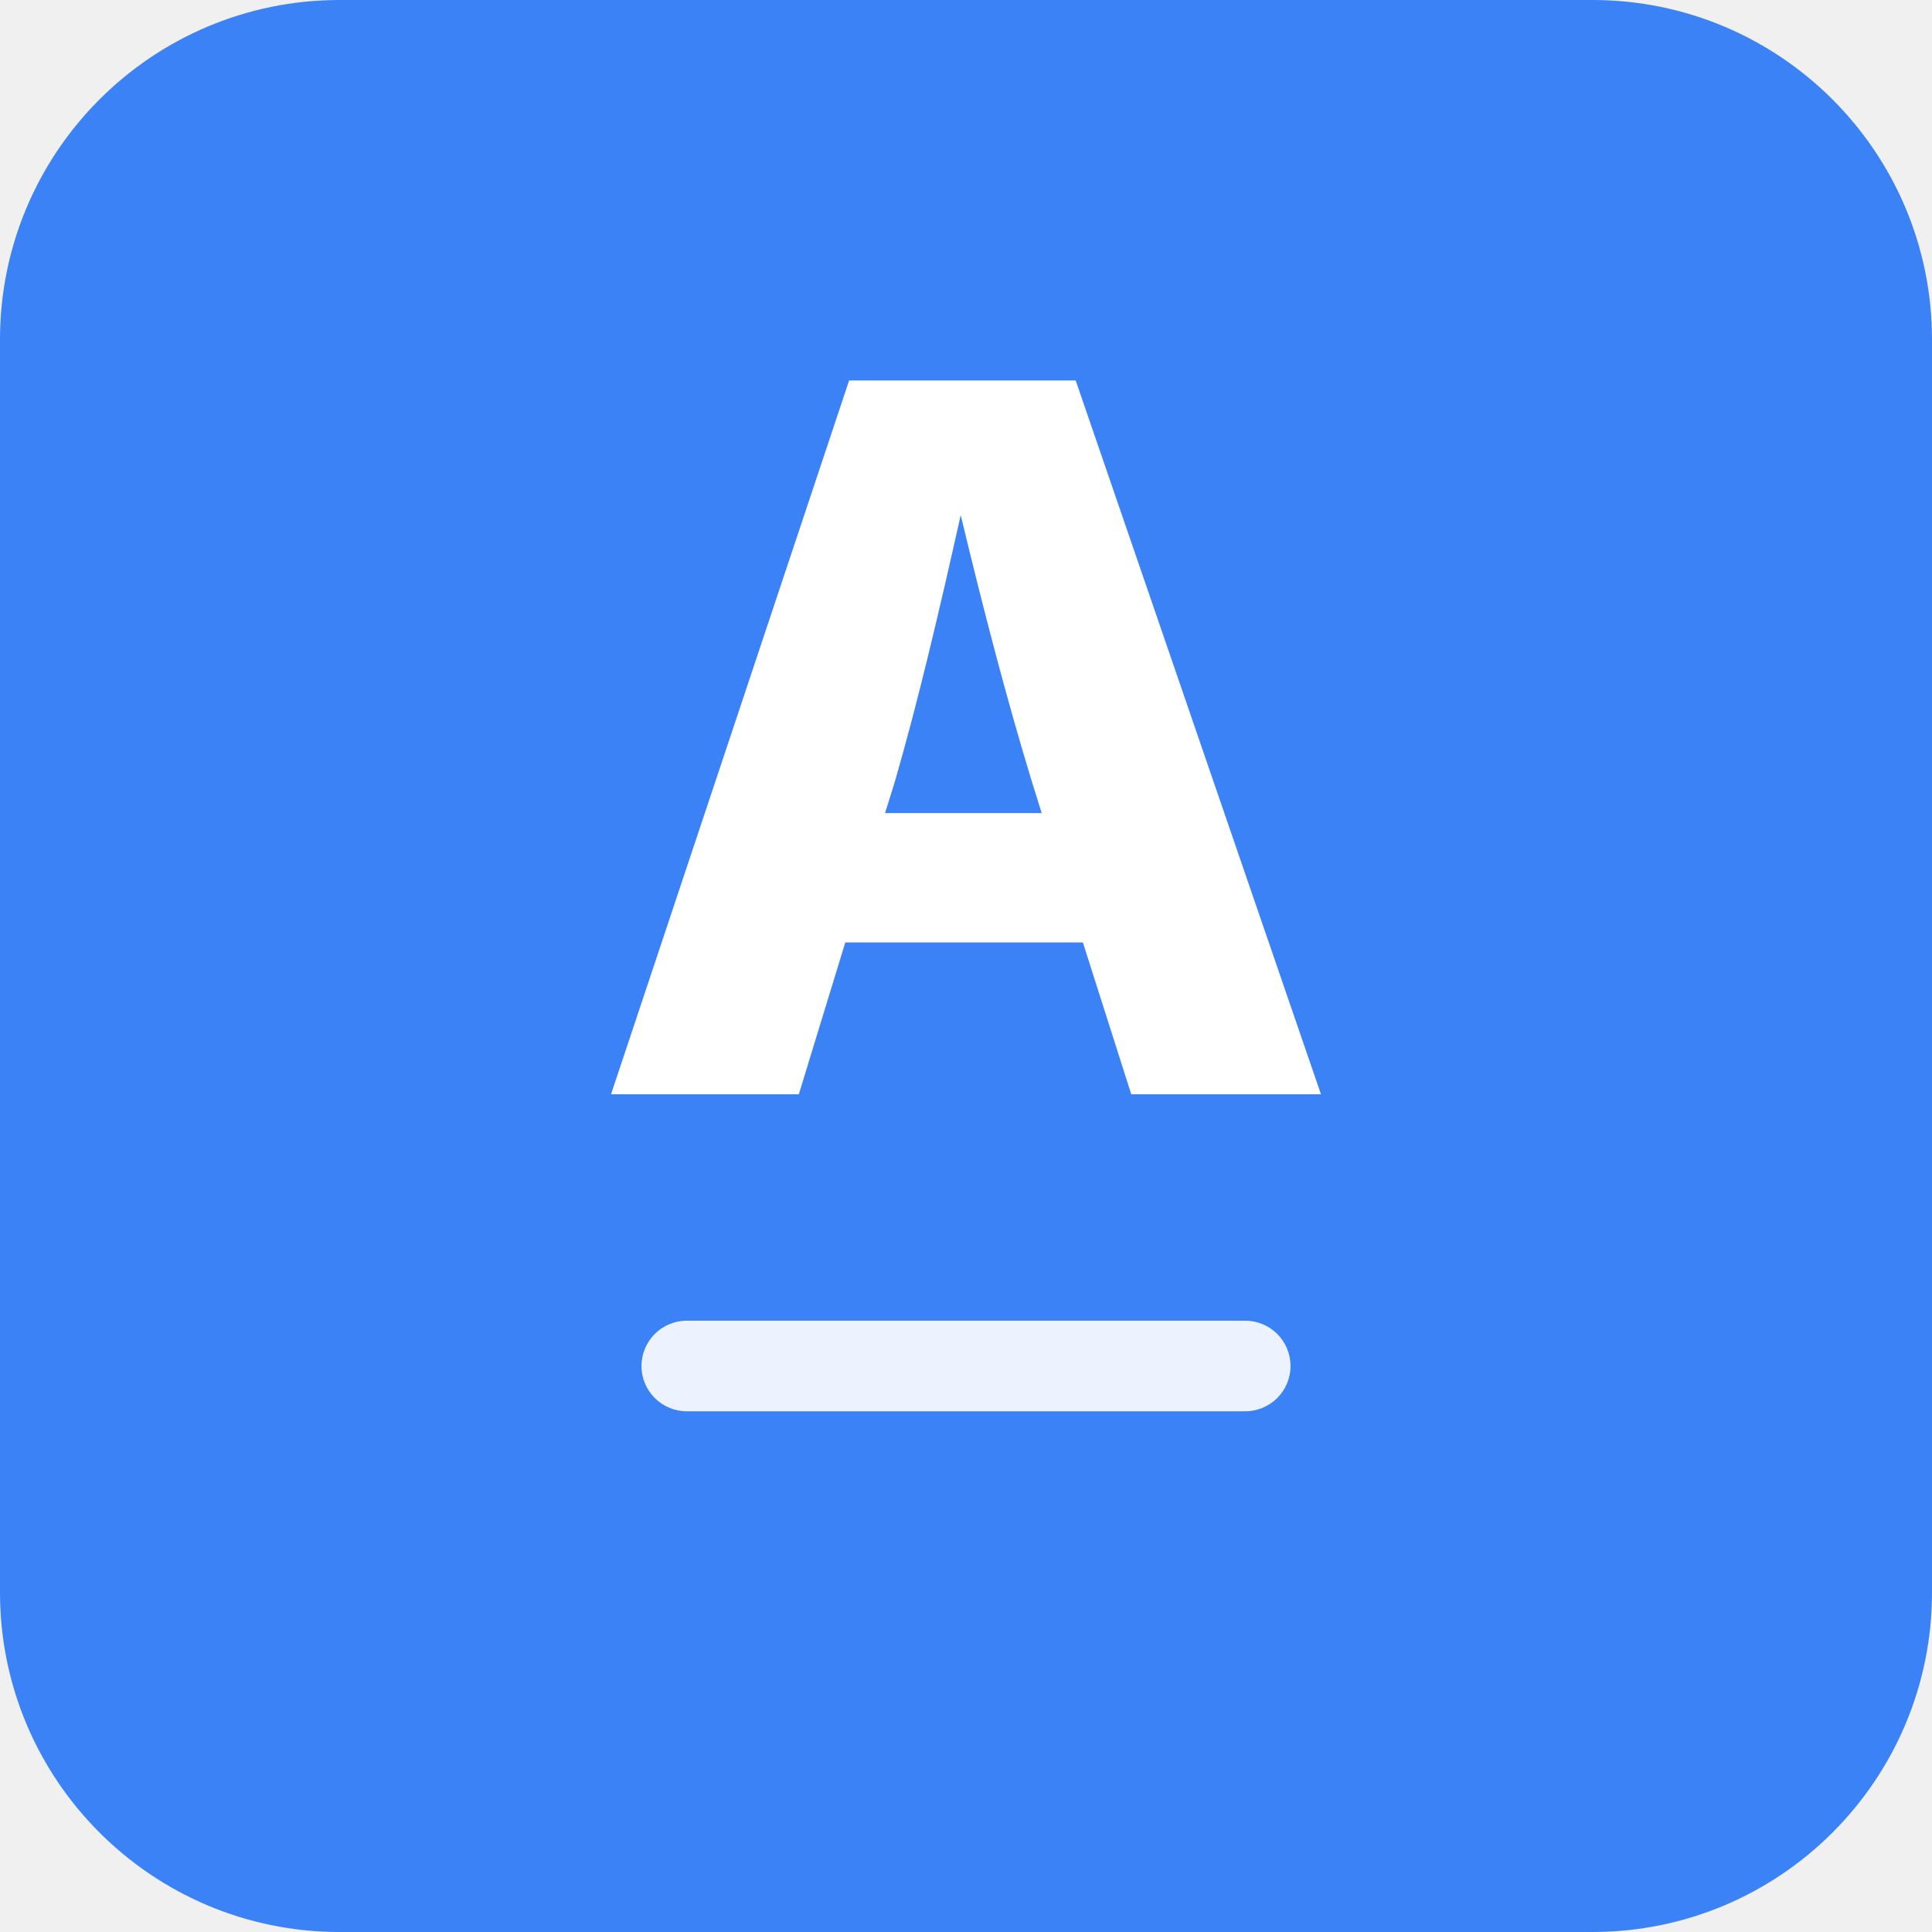
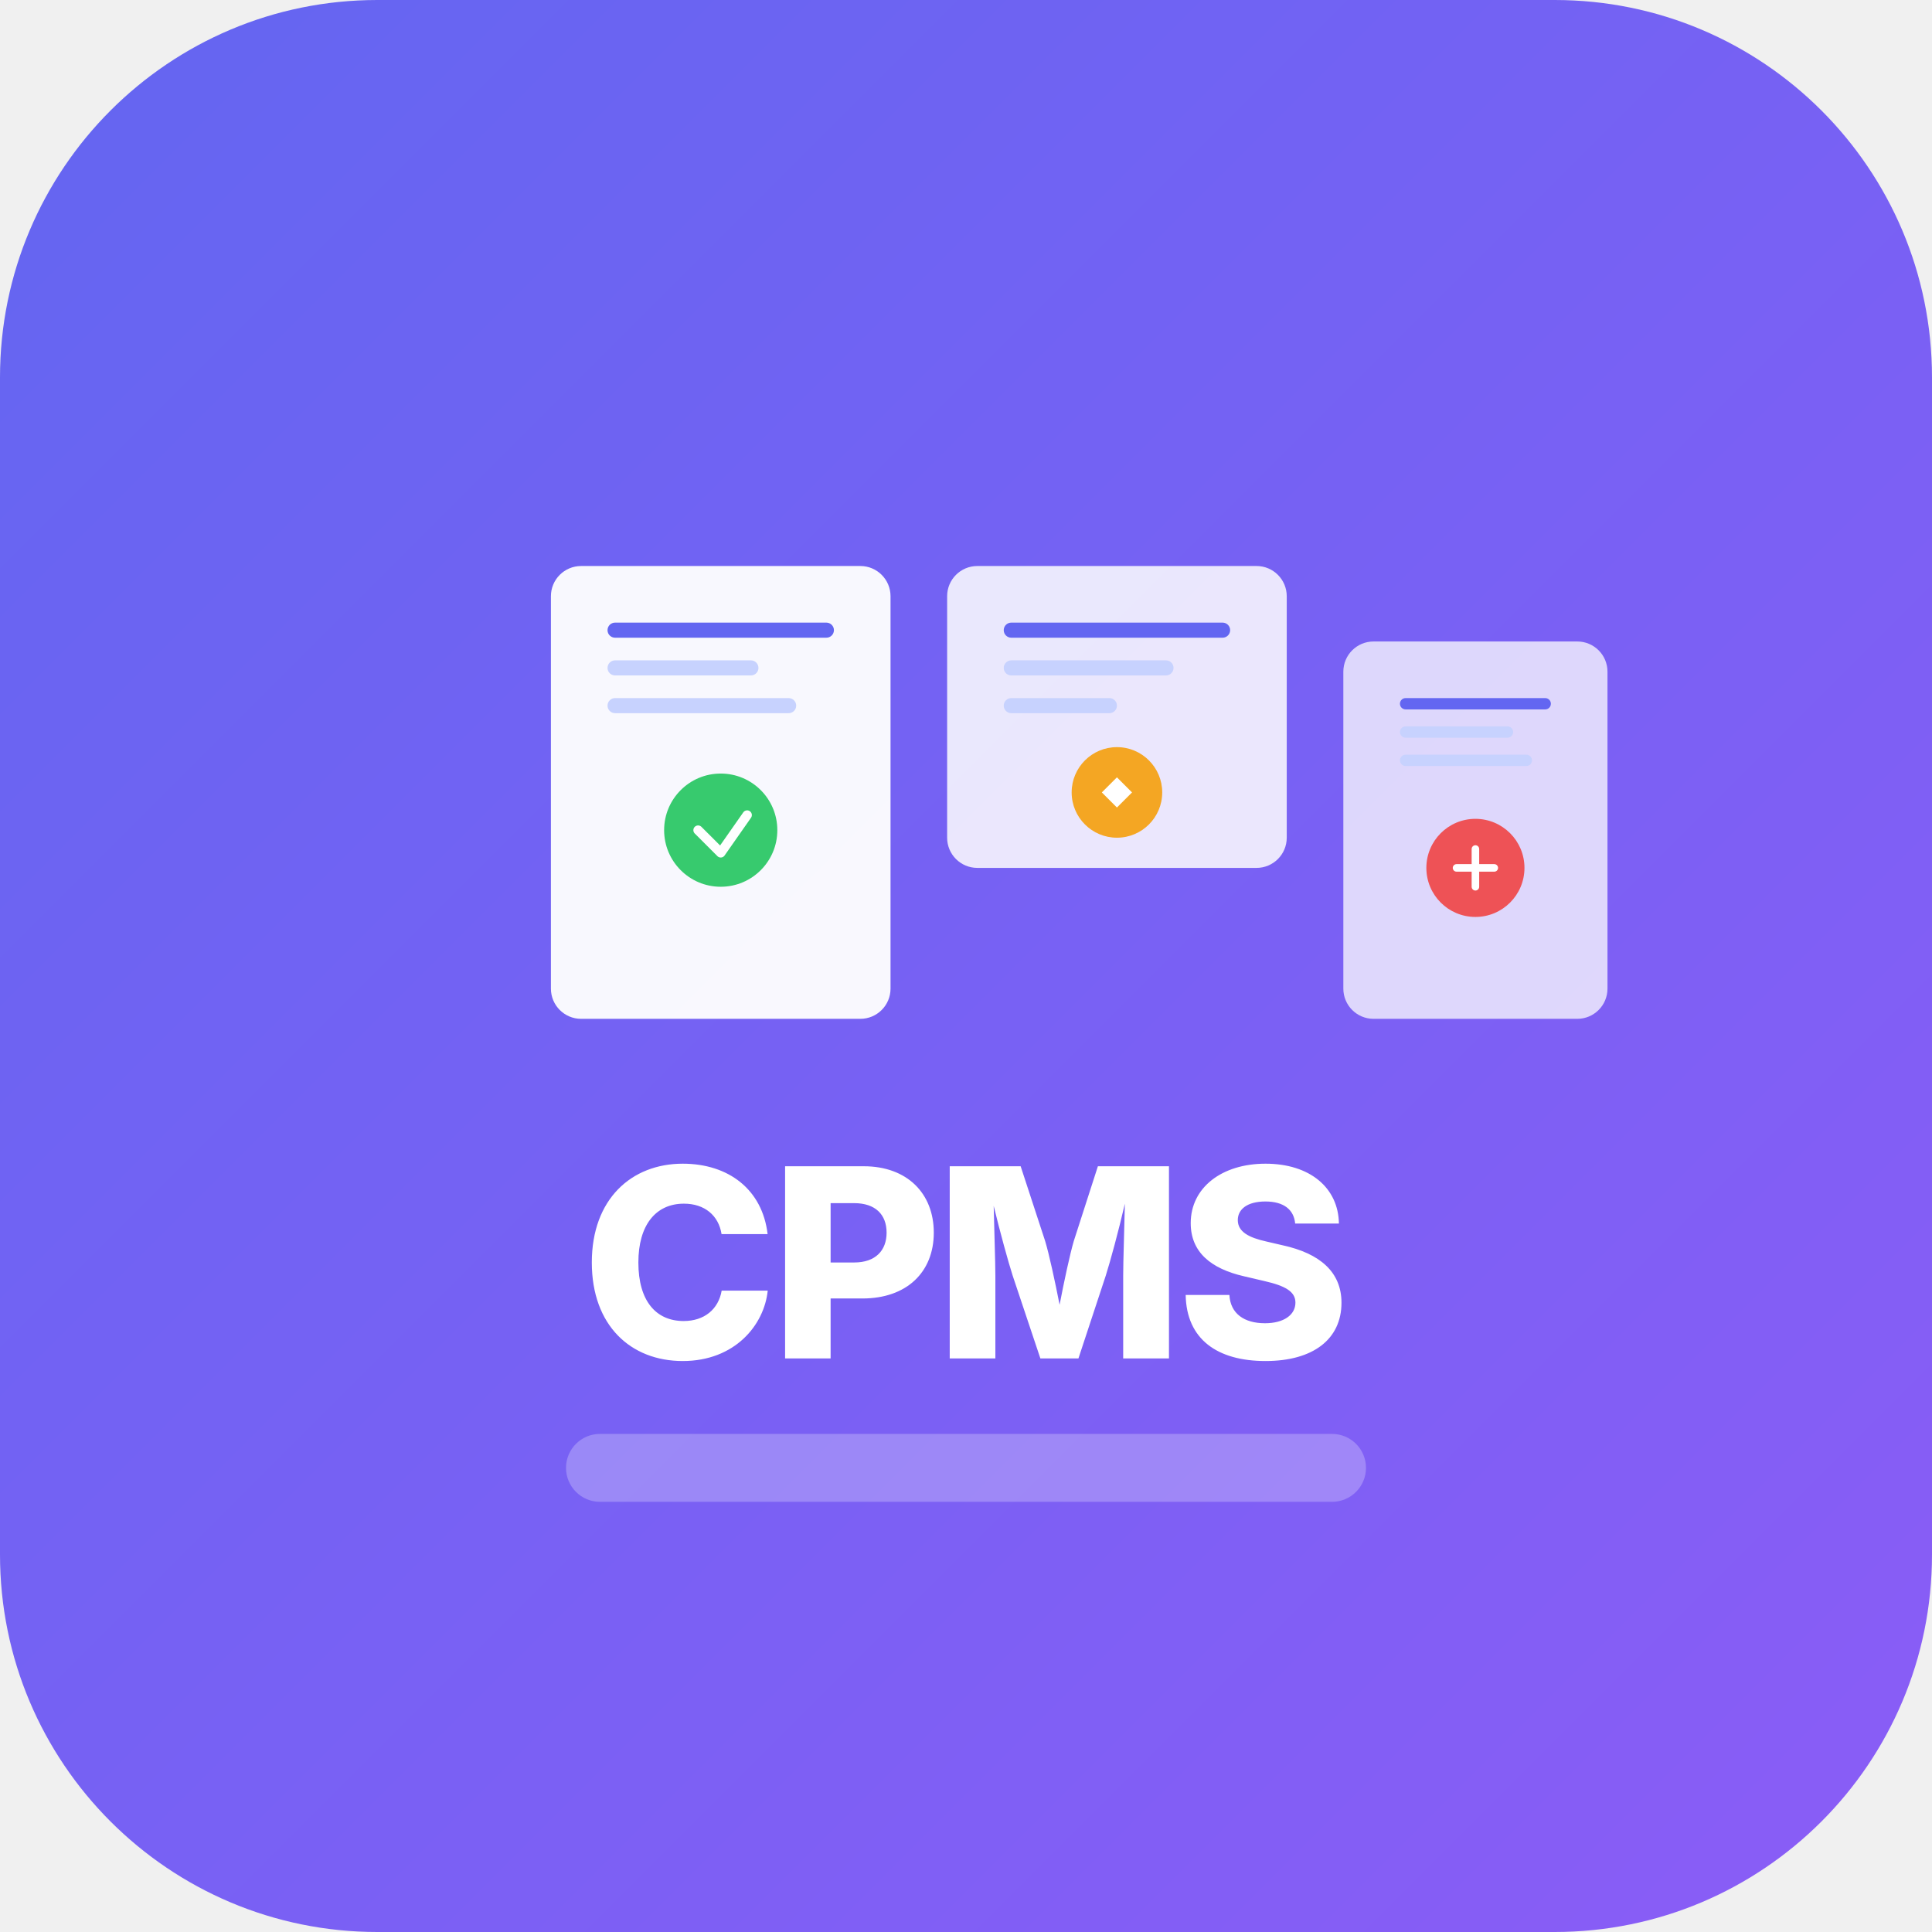
<svg xmlns="http://www.w3.org/2000/svg" width="1024" height="1024" viewBox="0 0 1024 1024">
-   <rect width="1024" height="1024" rx="180" fill="#3b82f6" />
-   <text x="512" y="580" text-anchor="middle" font-family="-apple-system, BlinkMacSystemFont, sans-serif" font-size="520" font-weight="800" fill="#ffffff">A</text>
-   <rect x="340" y="700" width="344" height="48" rx="24" fill="#ffffff" opacity="0.9" />
+   <defs>
+     <linearGradient id="bg" x1="0%" y1="0%" x2="100%" y2="100%">
+       <stop offset="0%" style="stop-color:#6366f1" />
+       <stop offset="100%" style="stop-color:#8b5cf6" />
+     </linearGradient>
+   </defs>
+   <rect width="1024" height="1024" rx="200" fill="url(#bg)" />
+   <g transform="translate(512,420)">
+     <rect x="-220" y="-120" width="180" height="240" rx="16" fill="#ffffff" opacity="0.95" />
+     <rect x="-10" y="-120" width="180" height="160" rx="16" fill="#ffffff" opacity="0.85" />
+     <rect x="200" y="-80" width="140" height="200" rx="16" fill="#ffffff" opacity="0.75" />
+     <rect x="-190" y="-90" width="120" height="8" rx="4" fill="#6366f1" />
+     <rect x="-190" y="-70" width="80" height="8" rx="4" fill="#c7d2fe" />
+     <rect x="-190" y="-50" width="100" height="8" rx="4" fill="#c7d2fe" />
+     <circle cx="-130" cy="20" r="30" fill="#22c55e" opacity="0.9" />
+     <path d="M-142,20 L-130,32 L-116,12" stroke="#fff" stroke-width="5" fill="none" stroke-linecap="round" stroke-linejoin="round" />
+     <rect x="20" y="-90" width="120" height="8" rx="4" fill="#6366f1" />
+     <rect x="20" y="-70" width="90" height="8" rx="4" fill="#c7d2fe" />
+     <rect x="20" y="-50" width="60" height="8" rx="4" fill="#c7d2fe" />
+     <circle cx="80" cy="0" r="24" fill="#f59e0b" opacity="0.9" />
+     <path d="M72,0 L80,-8 L88,0 L80,8 Z" fill="#fff" />
+     <rect x="230" y="-50" width="80" height="6" rx="3" fill="#6366f1" />
+     <rect x="230" y="-35" width="60" height="6" rx="3" fill="#c7d2fe" />
+     <rect x="230" y="-20" width="70" height="6" rx="3" fill="#c7d2fe" />
+     <circle cx="270" cy="40" r="26" fill="#ef4444" opacity="0.9" />
+     <path d="M260,40 L280,40 M270,30 L270,50" stroke="#fff" stroke-width="4" stroke-linecap="round" />
+   </g>
+   <text x="512" y="720" text-anchor="middle" font-family="-apple-system,BlinkMacSystemFont,sans-serif" font-size="140" font-weight="800" fill="#ffffff" letter-spacing="-4">CPMS</text>
+   <rect x="300" y="760" width="424" height="36" rx="18" fill="#ffffff" opacity="0.25" />
</svg>
